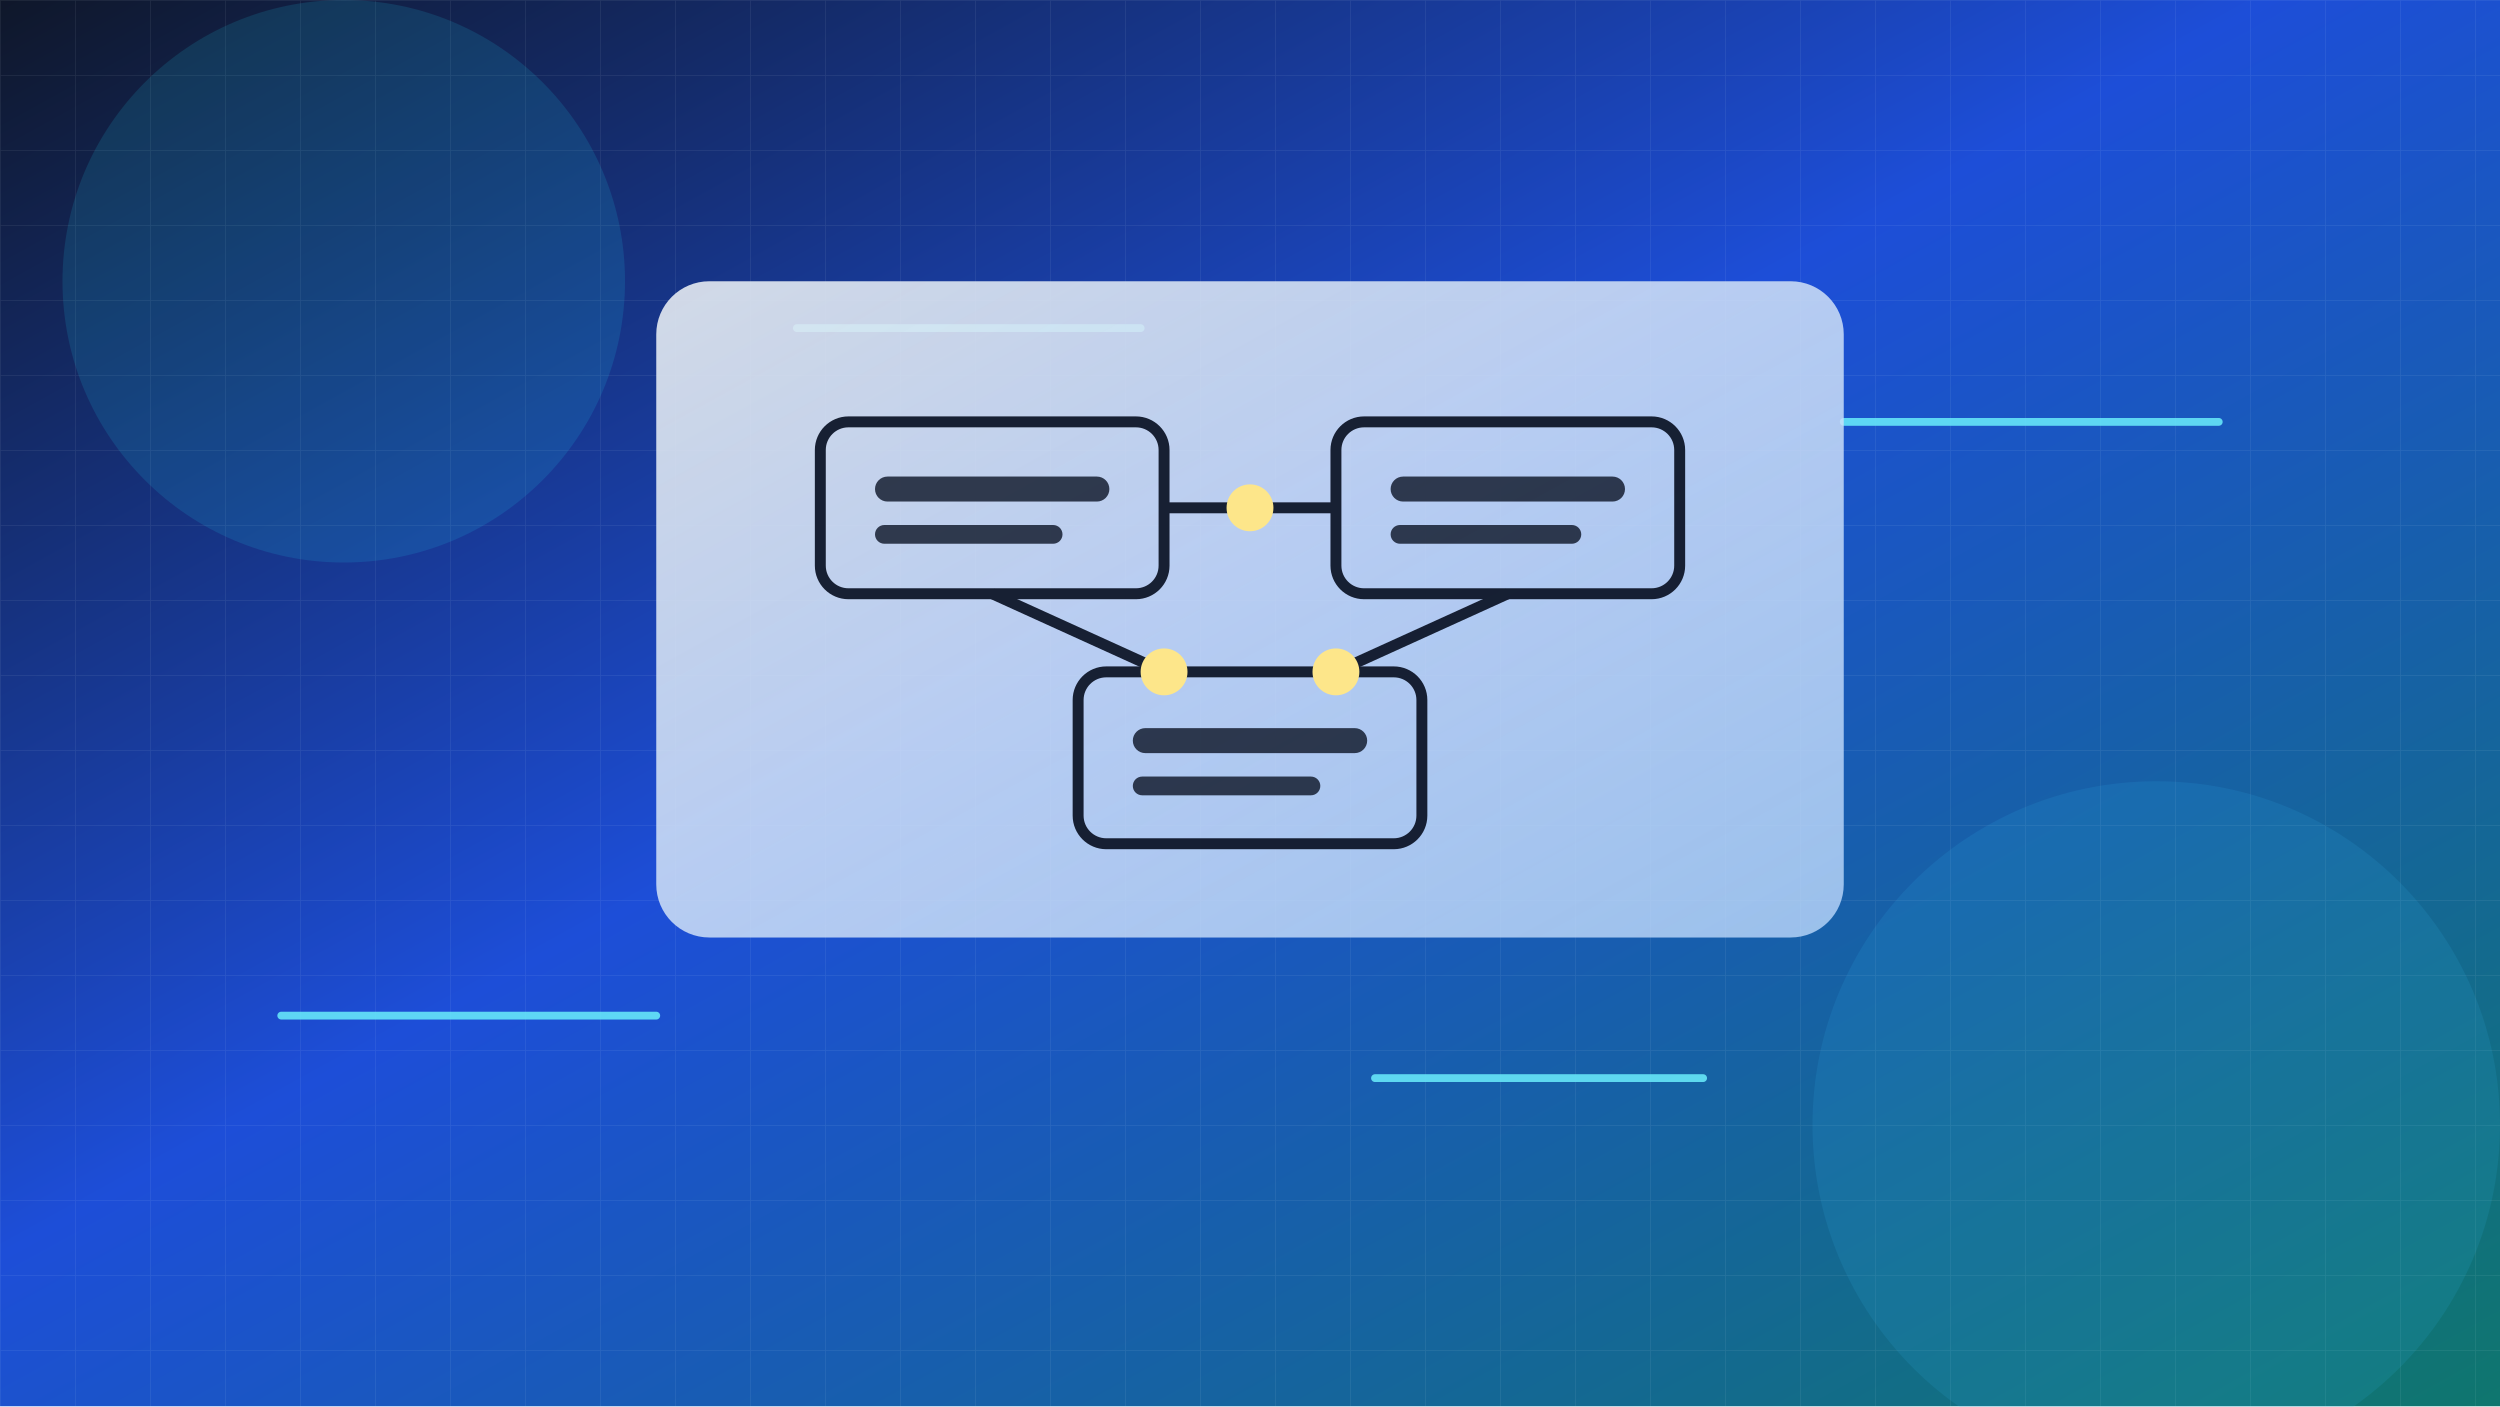
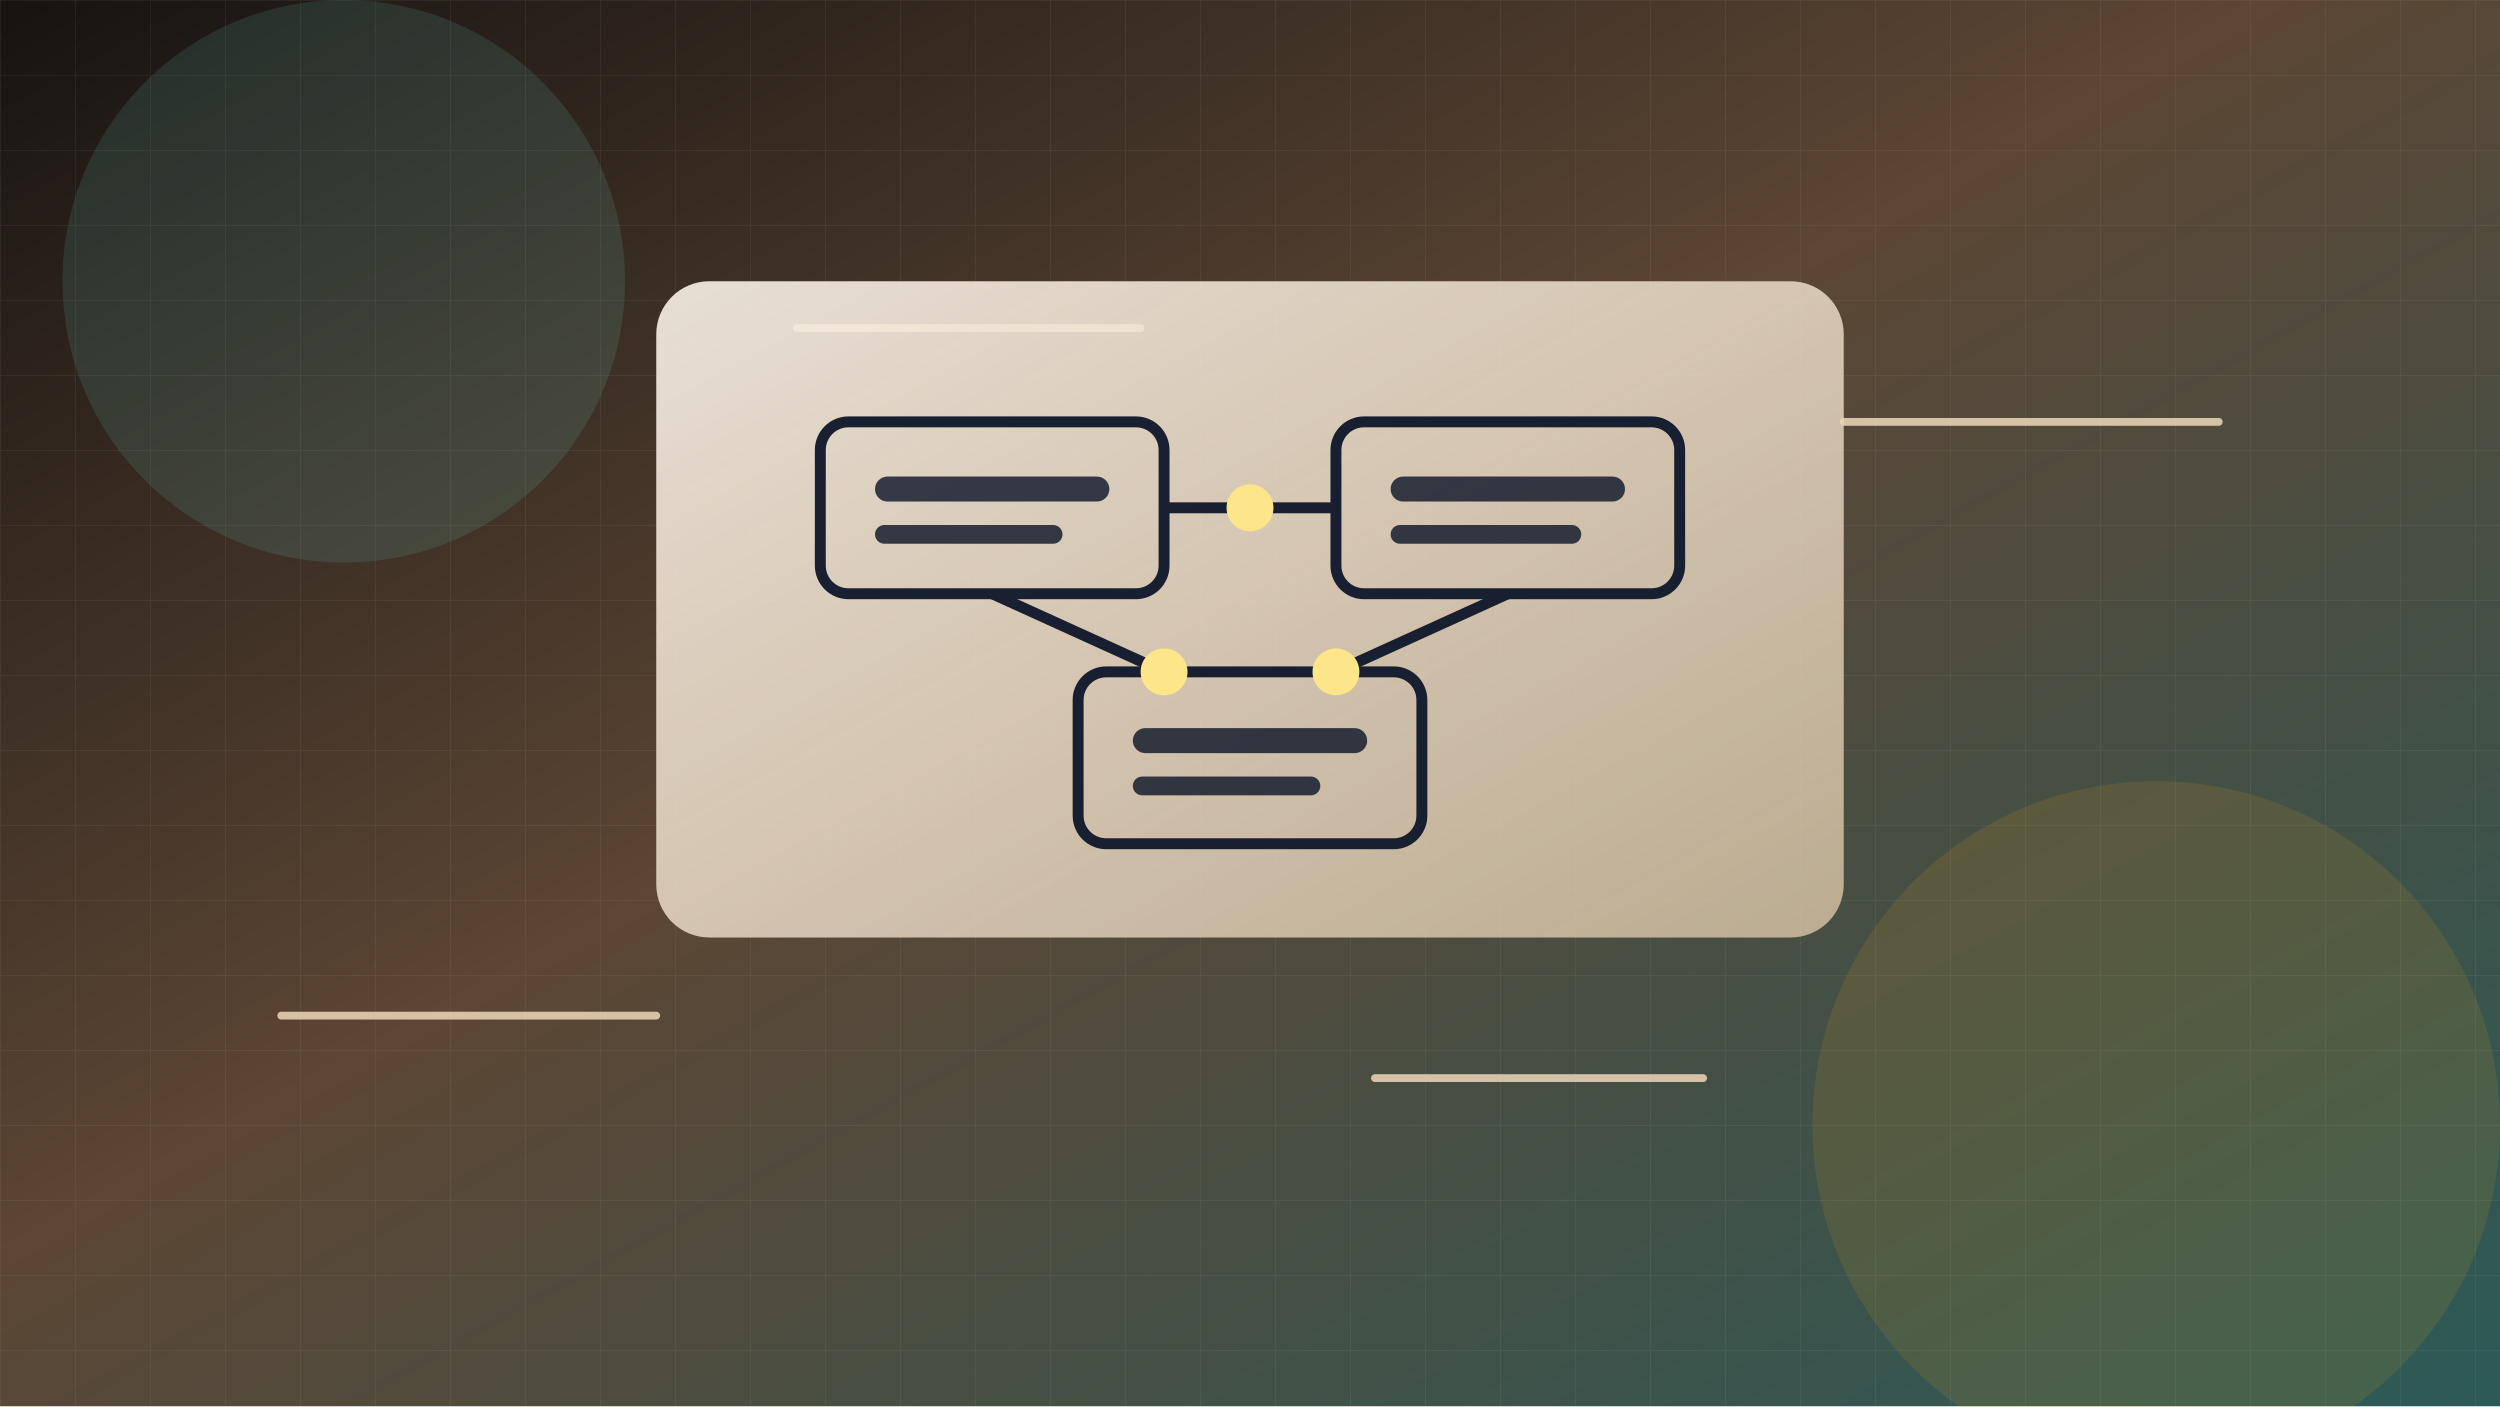
<svg xmlns="http://www.w3.org/2000/svg" viewBox="0 0 1600 900" role="img" aria-label="Java design patterns series banner">
  <defs>
    <linearGradient id="bg" x1="0" y1="0" x2="1" y2="1">
-       <stop offset="0%" stop-color="#0f172a" />
-       <stop offset="45%" stop-color="#1d4ed8" />
-       <stop offset="100%" stop-color="#0f766e" />
+       <stop offset="0%" stop-color="#171311" />
+       <stop offset="45%" stop-color="#5c4634" />
+       <stop offset="100%" stop-color="#2c5a57" />
    </linearGradient>
    <linearGradient id="panel" x1="0" y1="0" x2="1" y2="1">
-       <stop offset="0%" stop-color="#e2e8f0" stop-opacity="0.92" />
-       <stop offset="100%" stop-color="#bfdbfe" stop-opacity="0.78" />
+       <stop offset="0%" stop-color="#f7efe4" stop-opacity="0.92" />
+       <stop offset="100%" stop-color="#dcc6a8" stop-opacity="0.78" />
    </linearGradient>
    <pattern id="grid" width="48" height="48" patternUnits="userSpaceOnUse">
-       <path d="M48 0H0V48" fill="none" stroke="#f8fafc" stroke-opacity="0.08" stroke-width="1" />
+       <path d="M48 0H0V48" fill="none" stroke="#f8fafc" stroke-opacity="0.07" stroke-width="1" />
    </pattern>
  </defs>
  <rect width="1600" height="900" fill="url(#bg)" />
  <rect width="1600" height="900" fill="url(#grid)" />
-   <circle cx="220" cy="180" r="180" fill="#22d3ee" fill-opacity="0.14" />
-   <circle cx="1380" cy="720" r="220" fill="#38bdf8" fill-opacity="0.12" />
-   <g fill="none" stroke="#67e8f9" stroke-width="5" stroke-linecap="round" opacity="0.88">
+   <circle cx="220" cy="180" r="180" fill="#6ee7d8" fill-opacity="0.12" />
+   <circle cx="1380" cy="720" r="220" fill="#f59e0b" fill-opacity="0.12" />
+   <g fill="none" stroke="#e7d2b5" stroke-width="5" stroke-linecap="round" opacity="0.88">
    <path d="M180 650H420" />
    <path d="M1180 270H1420" />
    <path d="M510 210H730" />
    <path d="M880 690H1090" />
  </g>
  <g fill="url(#panel)">
    <rect x="420" y="180" width="760" height="420" rx="34" />
  </g>
  <g stroke="#0f172a" stroke-width="7" fill="none" opacity="0.95">
    <rect x="525" y="270" width="220" height="110" rx="18" />
    <rect x="855" y="270" width="220" height="110" rx="18" />
    <rect x="690" y="430" width="220" height="110" rx="18" />
    <line x1="745" y1="325" x2="855" y2="325" />
    <line x1="635" y1="380" x2="745" y2="430" />
    <line x1="965" y1="380" x2="855" y2="430" />
  </g>
  <g fill="#0f172a" opacity="0.82">
    <rect x="560" y="305" width="150" height="16" rx="8" />
    <rect x="560" y="336" width="120" height="12" rx="6" />
    <rect x="890" y="305" width="150" height="16" rx="8" />
    <rect x="890" y="336" width="122" height="12" rx="6" />
    <rect x="725" y="466" width="150" height="16" rx="8" />
    <rect x="725" y="497" width="120" height="12" rx="6" />
  </g>
  <g fill="#fde68a">
    <circle cx="800" cy="325" r="15" />
    <circle cx="745" cy="430" r="15" />
    <circle cx="855" cy="430" r="15" />
  </g>
</svg>
